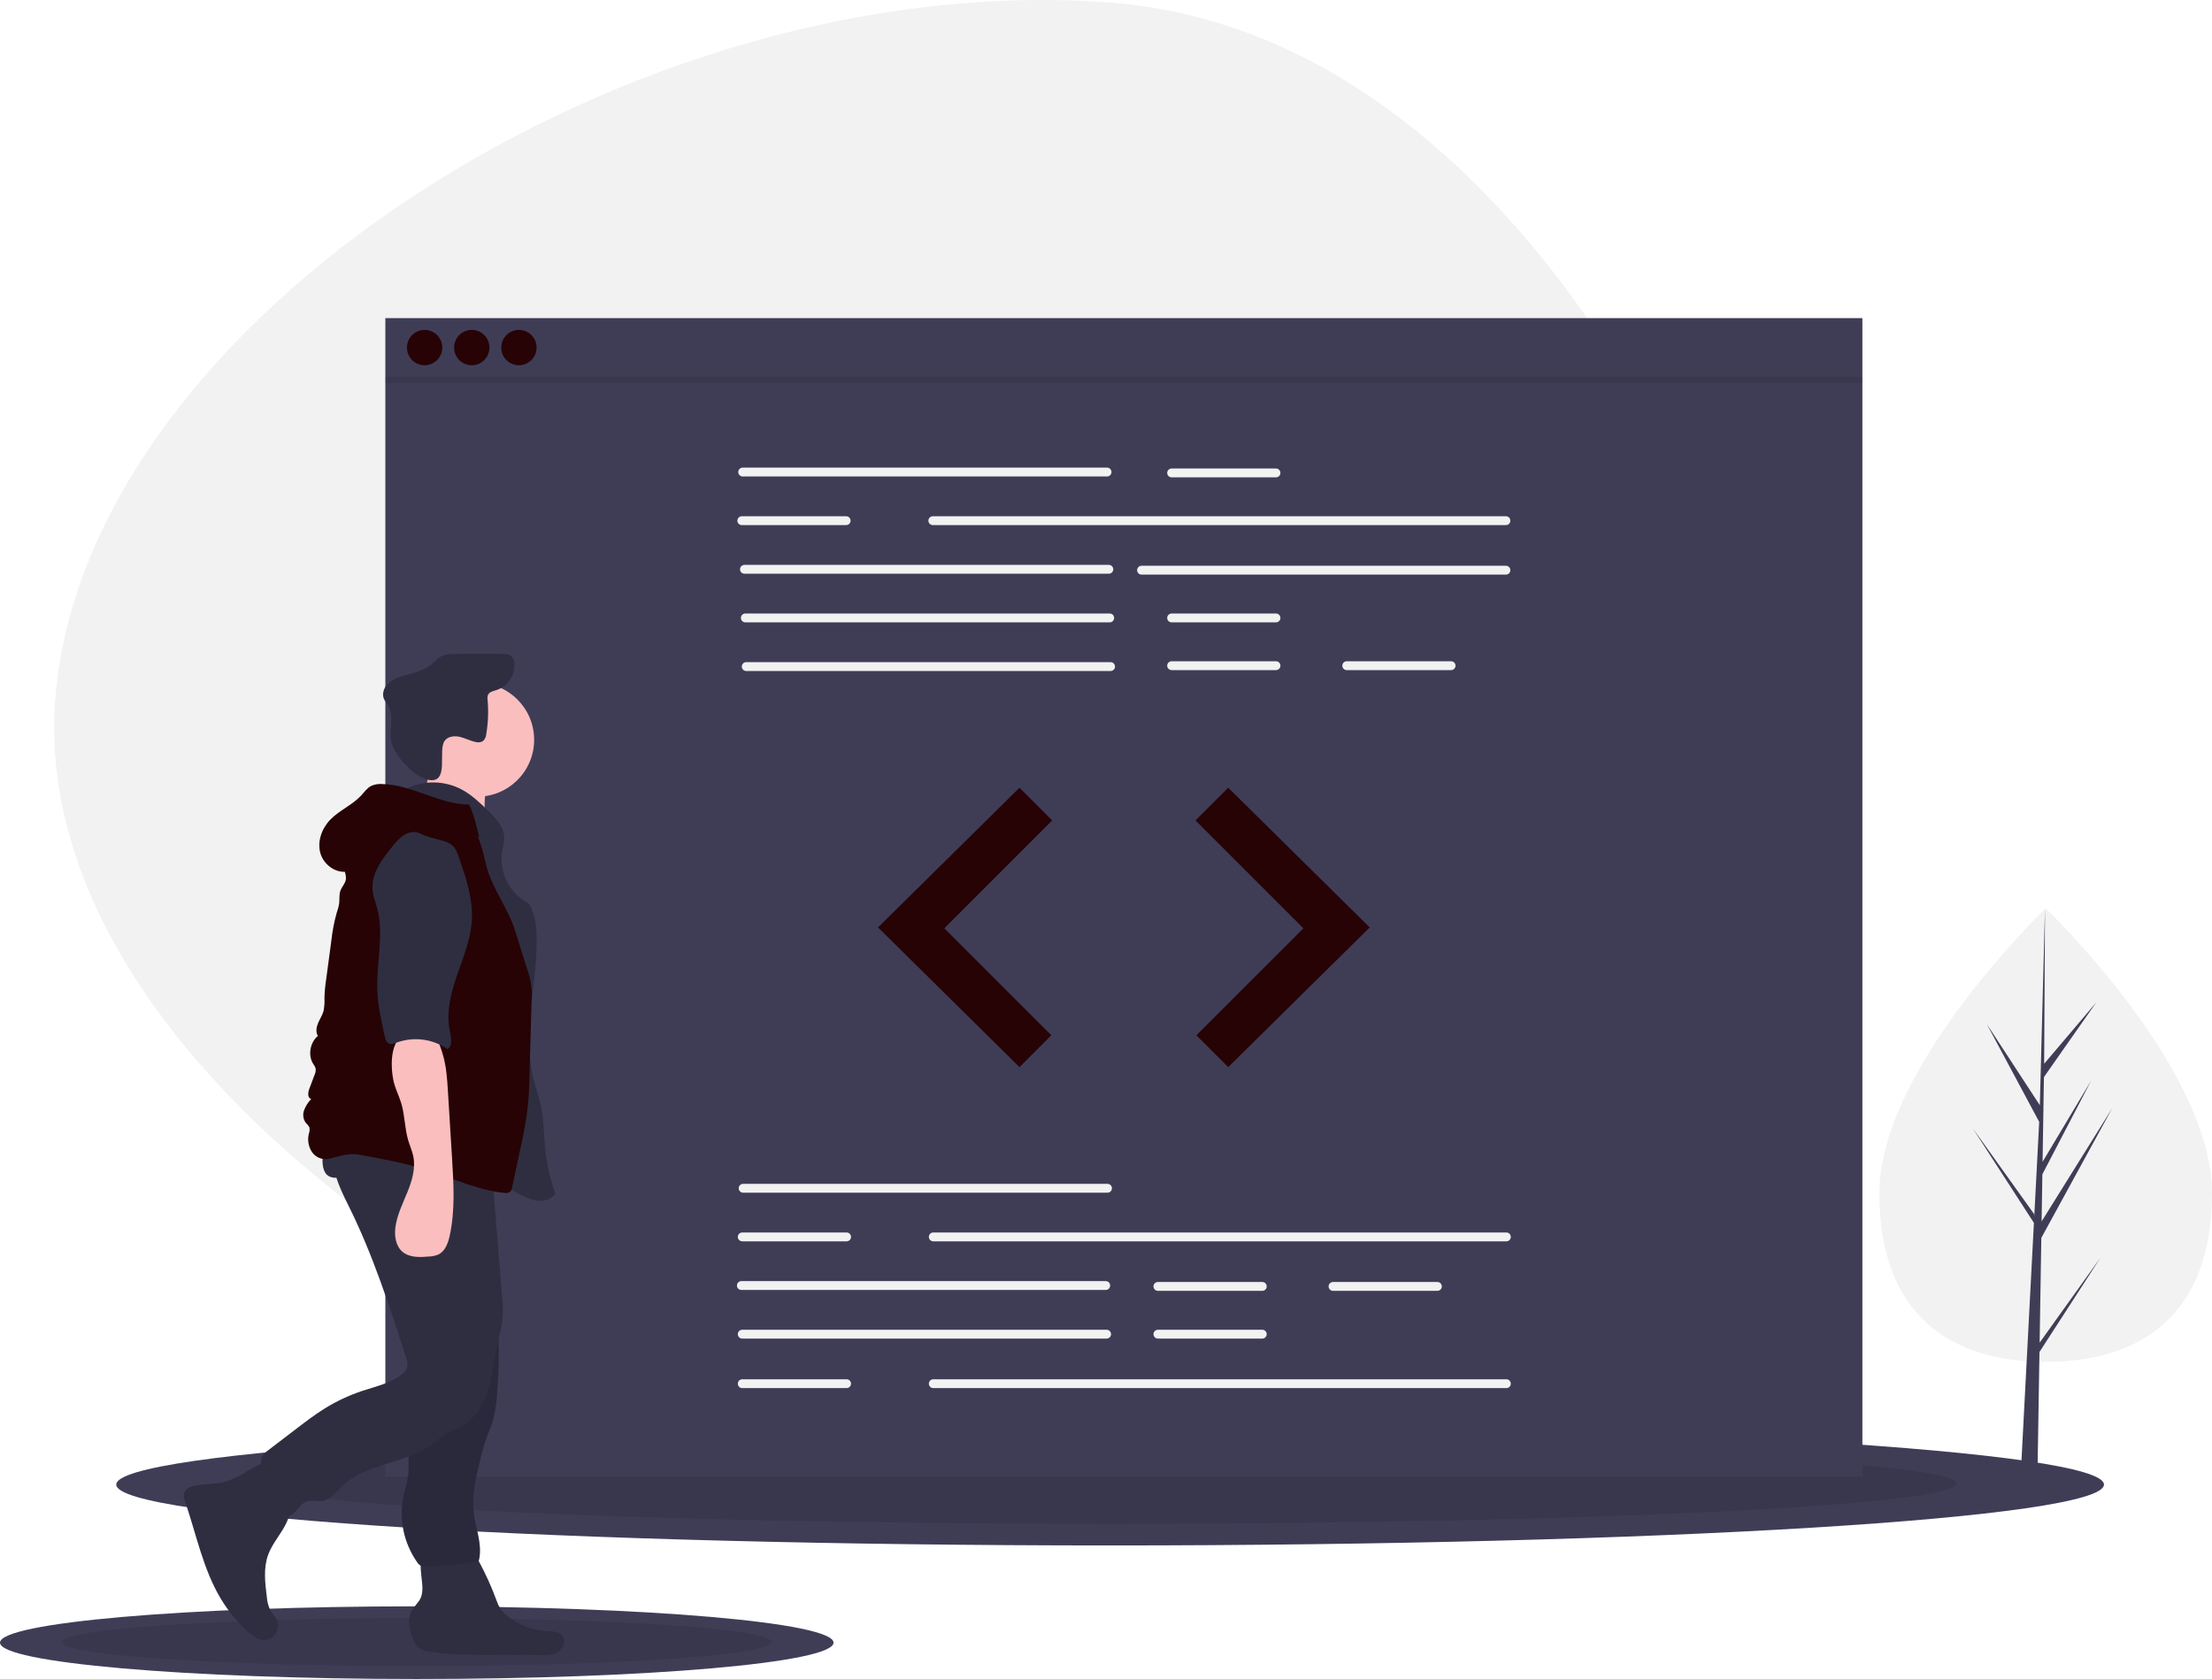
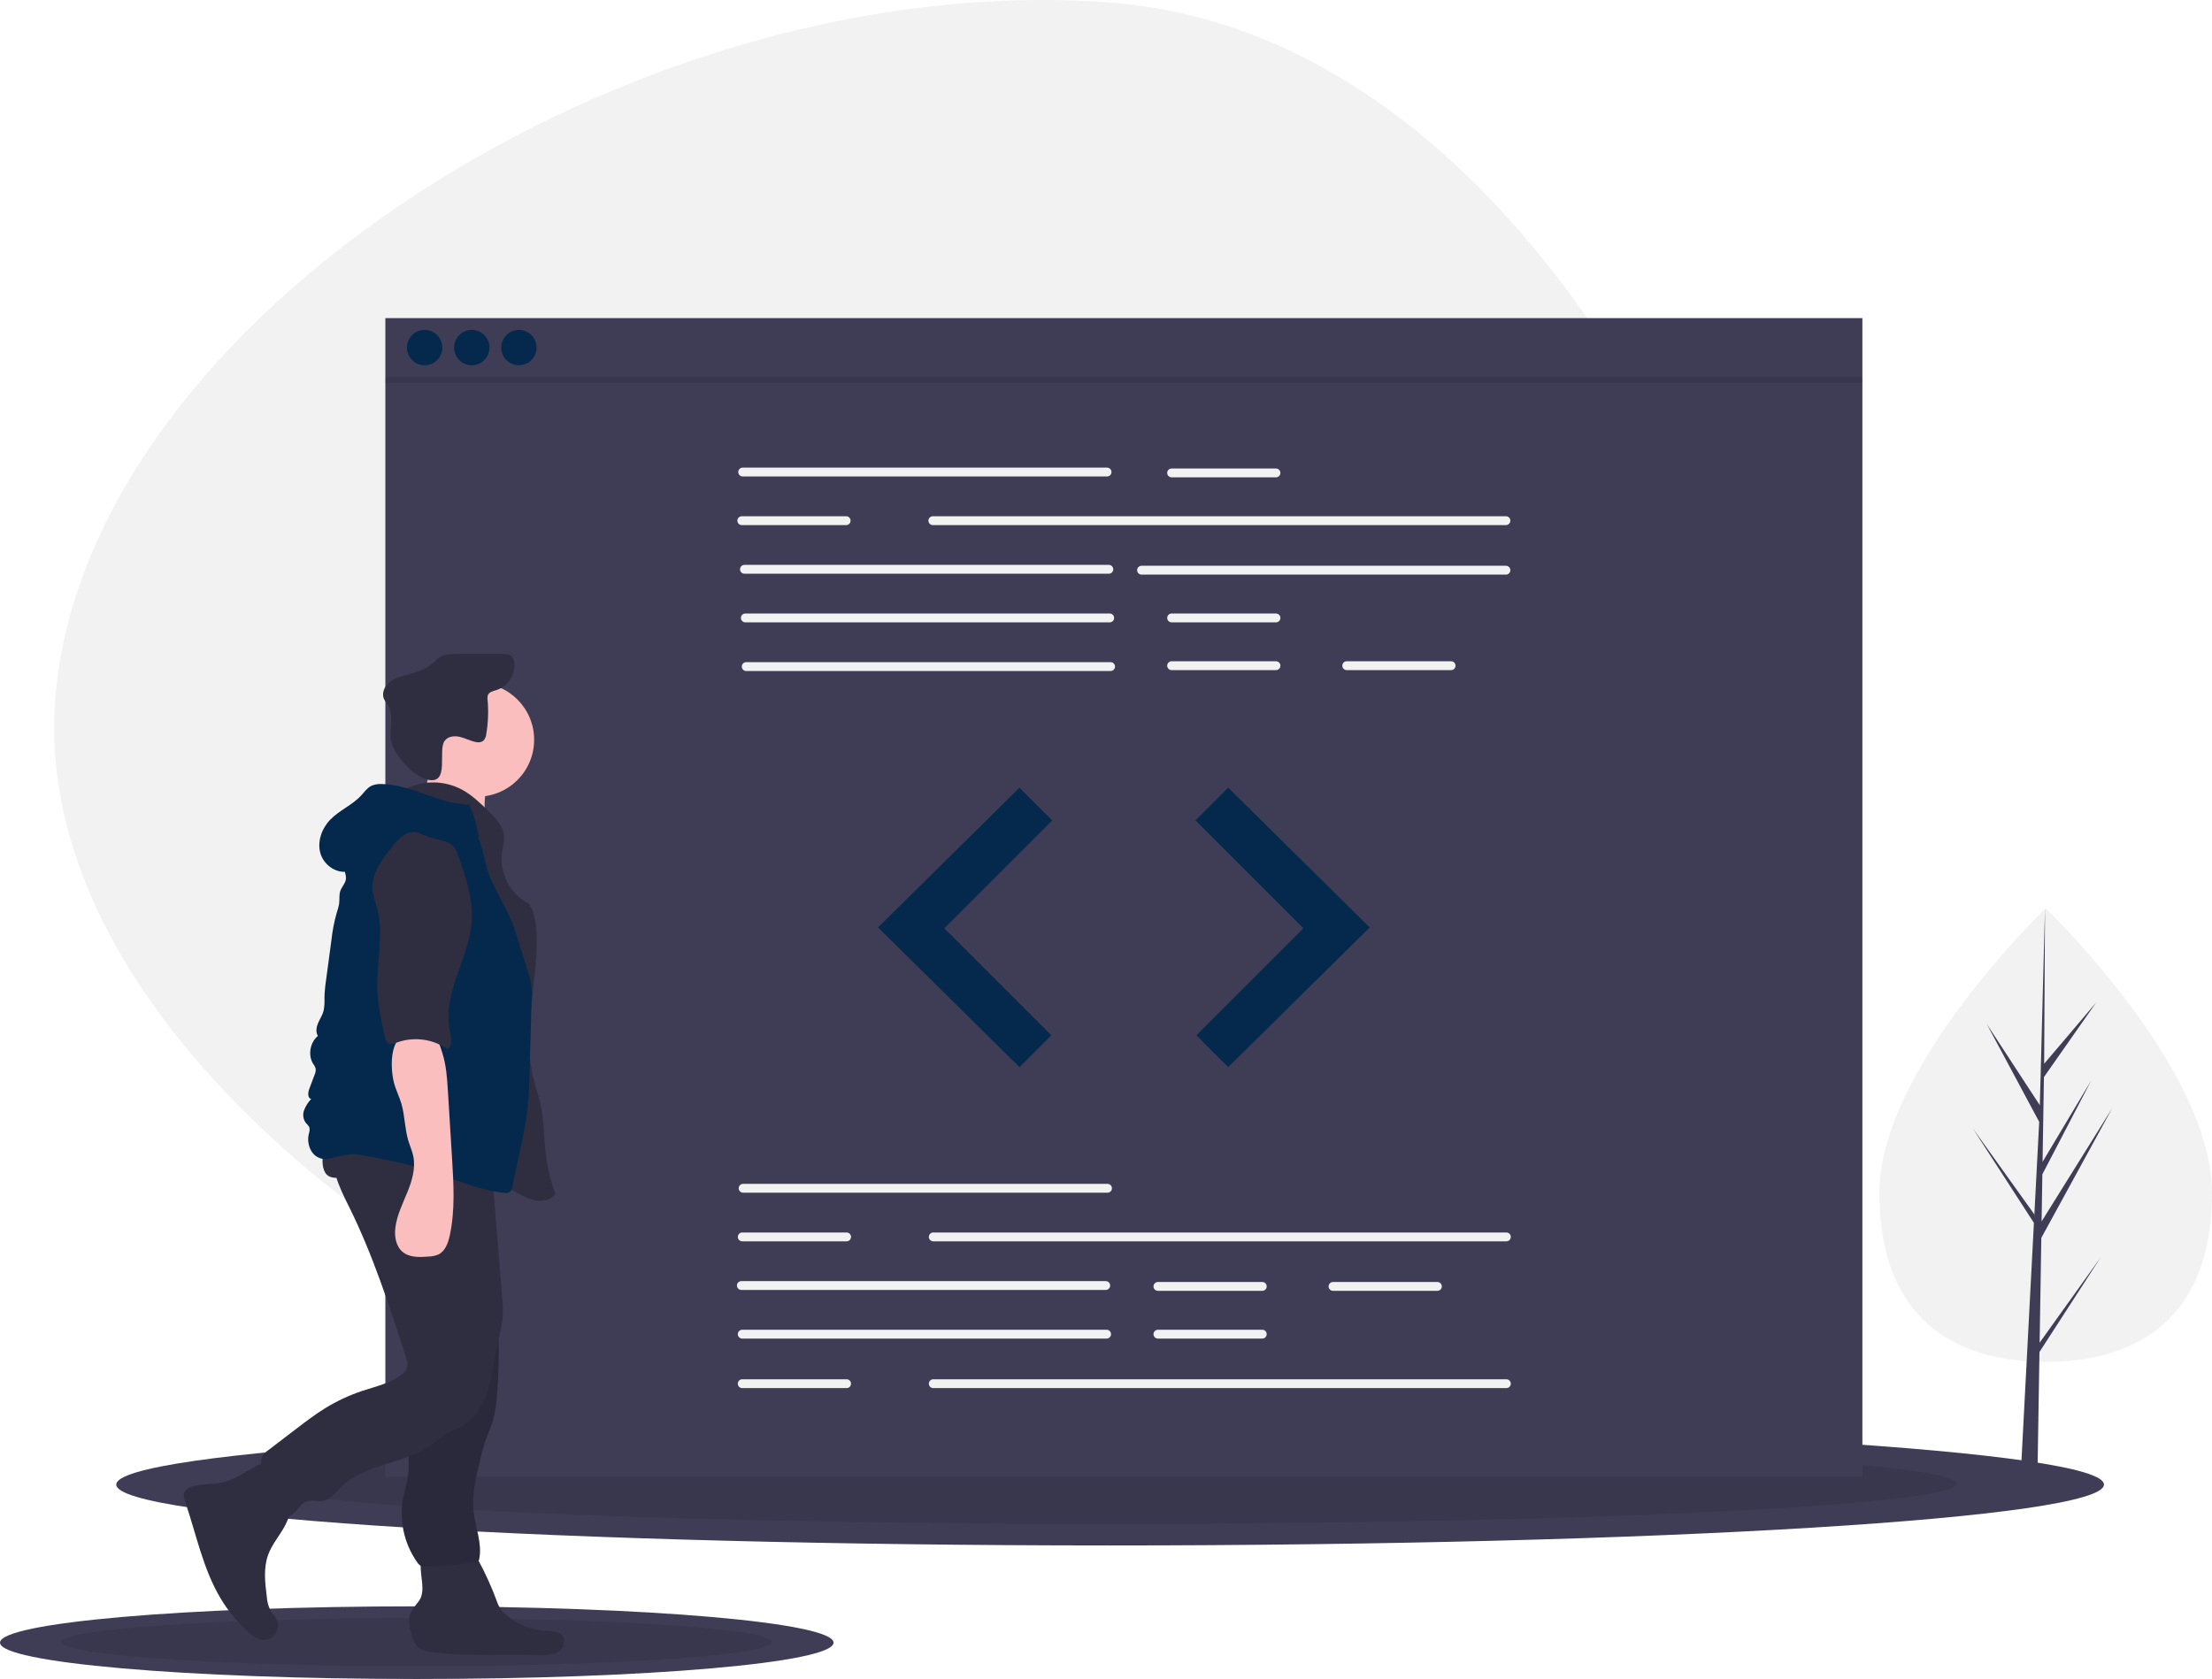
<svg xmlns="http://www.w3.org/2000/svg" data-name="Layer 1" width="1126.194" height="855" viewBox="0 0 1126.194 855">
  <path d="M544.864 755.938C302.465 737.49 13.394 549.672 28.111 356.28S322.797-17.142 565.196 1.305 947.128 381.167 932.41 574.558s-145.148 199.827-387.547 181.38z" fill="#f2f2f2" />
  <ellipse cx="565.194" cy="756" rx="506" ry="31" fill="#3f3d56" />
  <ellipse cx="565.194" cy="755.5" rx="431" ry="20.5" opacity=".1" />
  <ellipse cx="212.194" cy="836.5" rx="212.194" ry="18.5" fill="#3f3d56" />
  <ellipse cx="212.194" cy="836.202" rx="180.742" ry="12.234" opacity=".1" />
  <path fill="#3f3d56" d="M196.194 162h752v590h-752z" />
  <path d="M563.638 242.63H378.12a2.251 2.251 0 110-4.504h185.518a2.251 2.251 0 010 4.503zm203.079 24.765H474.932a2.251 2.251 0 010-4.503h291.785a2.251 2.251 0 110 4.503zM564.539 292.16H379.02a2.251 2.251 0 110-4.502h185.518a2.251 2.251 0 110 4.503zm202.178.45H581.199a2.251 2.251 0 010-4.502h185.518a2.251 2.251 0 110 4.503zm-201.728 24.316H379.471a2.251 2.251 0 010-4.503H564.99a2.251 2.251 0 110 4.503zm.451 24.766H379.921a2.251 2.251 0 010-4.503h185.517a2.251 2.251 0 110 4.503zm84.203-98.612h-53.134a2.251 2.251 0 010-4.503h53.134a2.251 2.251 0 110 4.502zm0 73.846h-53.134a2.251 2.251 0 010-4.503h53.134a2.251 2.251 0 110 4.503zm0 24.316h-53.134a2.251 2.251 0 110-4.503h53.134a2.251 2.251 0 110 4.503zm89.157 0h-53.134a2.251 2.251 0 010-4.503h53.133a2.251 2.251 0 110 4.503zm-307.996-73.847H377.67a2.251 2.251 0 010-4.503h53.134a2.251 2.251 0 010 4.503zM563.863 607.36H378.346a2.251 2.251 0 010-4.502h185.517a2.251 2.251 0 010 4.503zm-.9 49.532H377.445a2.251 2.251 0 110-4.503h185.518a2.251 2.251 0 010 4.503zm.45 24.766H377.895a2.251 2.251 0 110-4.503h185.518a2.251 2.251 0 110 4.503zm79.25-24.316H589.53a2.251 2.251 0 010-4.503h53.133a2.251 2.251 0 010 4.503zm0 24.316H589.53a2.251 2.251 0 010-4.503h53.133a2.251 2.251 0 110 4.503zm89.157-24.316h-53.134a2.251 2.251 0 110-4.503h53.134a2.251 2.251 0 010 4.503zm35.122-25.216H475.157a2.251 2.251 0 010-4.503h291.785a2.251 2.251 0 010 4.503zm-335.913 0h-53.134a2.251 2.251 0 010-4.503h53.134a2.251 2.251 0 010 4.503zm335.913 74.748H475.157a2.251 2.251 0 110-4.503h291.785a2.251 2.251 0 010 4.503zm-335.913 0h-53.134a2.251 2.251 0 110-4.503h53.134a2.251 2.251 0 110 4.503z" fill="#f2f2f2" />
-   <path fill="#270306" d="M519.06 401.13l-72.046 71.145 72.046 71.145 16.21-16.21-54.484-54.485 54.934-54.935-16.66-16.66zm106.267 0l72.046 71.145-72.046 71.145-16.21-16.21 54.485-54.485-54.935-54.935 16.66-16.66z" />
-   <circle cx="216.194" cy="177" r="9" fill="#270306" />
-   <circle cx="240.194" cy="177" r="9" fill="#270306" />
-   <circle cx="264.194" cy="177" r="9" fill="#270306" />
+   <path fill="#04294c" d="M519.06 401.13l-72.046 71.145 72.046 71.145 16.21-16.21-54.484-54.485 54.934-54.935-16.66-16.66zm106.267 0l72.046 71.145-72.046 71.145-16.21-16.21 54.485-54.485-54.935-54.935 16.66-16.66z" />
+   <circle cx="216.194" cy="177" r="9" fill="#04294c" />
+   <circle cx="240.194" cy="177" r="9" fill="#04294c" />
+   <circle cx="264.194" cy="177" r="9" fill="#04294c" />
  <path opacity=".1" d="M196.194 192h752v3h-752z" />
  <path d="M1126.194 607.454c0 63.77-37.911 86.037-84.677 86.037s-84.676-22.266-84.676-86.037 84.676-144.898 84.676-144.898 84.677 81.126 84.677 144.898z" fill="#f2f2f2" />
  <path fill="#3f3d56" d="M1038.433 683.736l.867-53.371 36.091-66.027-35.955 57.655.39-23.998 24.873-47.769-24.77 41.419.701-43.161 26.635-38.031-26.525 31.244.438-79.141-2.753 104.769.226-4.322-27.08-41.451 26.646 49.748-2.523 48.203-.075-1.28-31.219-43.621 31.124 48.141-.315 6.028-.057.091.026.495-6.402 122.296h8.553l1.026-63.168 31.049-48.024-30.971 43.275z" />
  <path d="M122.622 751.091a43.126 43.126 0 01-8.178 3.503c-5.08 1.387-10.508.878-15.638 2.063-2.1.485-4.386 1.499-5.054 3.548-.49 1.504.043 3.127.554 4.624 5.668 16.62 9.085 34.266 18.125 49.32a74.64 74.64 0 0013.992 16.988c2.056 1.852 4.385 3.664 7.136 3.955a7.248 7.248 0 007.37-10.182c-.81-1.801-2.317-3.197-3.289-4.916a18.757 18.757 0 01-1.819-6.99c-.893-7.11-1.754-14.538.71-21.266 1.651-4.512 4.681-8.359 7.206-12.447s4.621-8.772 4.06-13.544c-.384-3.257-1.972-6.237-3.65-9.054-1.682-2.823-5.005-10.409-8.383-11.35-3.507-.979-10.084 4.181-13.142 5.748zm92.435 57.409a14.019 14.019 0 01-.664 4.745c-1.057 2.793-3.68 4.706-5.036 7.367-1.885 3.7-1.03 8.174.218 12.135.783 2.483 1.81 5.067 3.913 6.602a12.893 12.893 0 005.954 1.908c18.036 2.496 36.358 1.064 54.558 1.587 3.317.095 6.83.211 9.725-1.41s4.686-5.697 2.717-8.368c-1.769-2.398-5.265-2.376-8.242-2.517a33.912 33.912 0 01-20.913-8.615 15.112 15.112 0 01-2.934-3.377 20.753 20.753 0 01-1.534-3.517 156.799 156.799 0 00-9.083-20.119c-.98-1.815-2.087-3.705-3.906-4.676a10.323 10.323 0 00-4.24-.926c-4.536-.294-16.283-1.838-19.79 1.69-3.242 3.26-.672 13.351-.743 17.491z" fill="#2f2e41" />
  <circle cx="242.971" cy="376.72" r="28.975" fill="#fbbebe" />
  <path d="M216.806 400.646c-1.724 4.614-4.647 8.947-8.9 11.43l40.074 8.174a42.453 42.453 0 01-.562-17.869 10.3 10.3 0 00.24-4.409c-.754-2.907-4.027-4.306-6.955-4.974-7.314-1.667-13.782-2.561-20.579-5.792-2.077 3.557-1.787 9.34-3.318 13.44z" fill="#fbbebe" />
  <path d="M207.57 401.227a31.338 31.338 0 0127.314.714c5.138 2.707 9.392 6.794 13.571 10.826 3.853 3.717 7.963 7.972 8.236 13.319.133 2.59-.676 5.122-1.084 7.683a25.766 25.766 0 0013.78 26.47c3.184 5.303 3.84 11.729 3.89 17.914.185 23.436-7.21 47.16-1.93 69.995 1.239 5.362 3.16 10.554 4.231 15.952 1.387 6.99 1.319 14.18 2.044 21.27a95.266 95.266 0 005.114 22.495c-1.744 2.774-5.374 3.837-8.643 3.613s-6.325-1.644-9.242-3.136c-14.123-7.227-27.059-16.757-41.687-22.9-9.677-4.063-19.987-6.595-29.376-11.288s-18.12-12.142-20.99-22.238c-1.241-4.365-1.318-8.965-1.385-13.503-.286-19.114-.55-38.436 3.61-57.094 3.669-16.453 10.741-32.194 12.284-48.98.502-5.465.513-11.314 3.566-15.874 4.315-6.445 13.632-8.114 16.698-15.238z" fill="#2f2e41" />
  <path d="M226.492 377.13c1.707-2.228 5-2.531 7.727-1.872s5.243 2.064 7.998 2.598a4.675 4.675 0 003.743-.526 5.444 5.444 0 001.616-3.57 68.163 68.163 0 00.67-17.38 5.147 5.147 0 01.16-2.438c.681-1.643 2.762-2.034 4.461-2.562a13.316 13.316 0 009.013-13.633 5.42 5.42 0 00-1.657-3.74c-1.175-.958-2.82-1.017-4.336-1.029q-11.683-.094-23.366.006c-2.883.024-5.91.095-8.41 1.532-1.847 1.063-3.221 2.773-4.88 4.112-4.326 3.491-10.178 4.201-15.441 5.99a15.308 15.308 0 00-6.768 4.036c-1.75 2-2.592 4.974-1.492 7.393a26.252 26.252 0 001.886 2.904c3.105 4.964 1.038 11.403 1.502 17.24.579 7.288 11.365 19.111 18.679 20.836 11.807 2.784 4.986-15.113 8.895-19.898zm-16.358 319.553c.745 5.321 1.701 10.661 1.446 16.029-.357 7.493-3.06 14.714-3.56 22.2-.372 5.59.49 11.241-.286 16.79-.497 3.554-1.656 6.979-2.373 10.494a43.395 43.395 0 006.973 33.266 5.448 5.448 0 002.024 1.96 5.714 5.714 0 002.507.333 179.947 179.947 0 0025.17-2.288 2.414 2.414 0 001.617-.713 2.266 2.266 0 00.35-.954c1.545-7.936-1.976-15.893-2.871-23.928-.956-8.58 1.103-17.178 3.146-25.565a113.548 113.548 0 013.467-12.228c.988-2.697 2.181-5.32 3.037-8.063a61.46 61.46 0 002.202-13.202q.892-10.575.945-21.2a88.958 88.958 0 00-1.665-20.01c-1.878-8.337-5.724-16.08-9.536-23.73a15.029 15.029 0 00-5.618 2.67 125.38 125.38 0 01-15.35 8.481c-3.567 1.657-10.522 2.834-12.786 6.286-2.232 3.405-.792 10.35-.621 14.106q.439 9.667 1.782 19.266z" fill="#2f2e41" />
  <path d="M210.134 696.683c.745 5.321 1.701 10.661 1.446 16.029-.357 7.493-3.06 14.714-3.56 22.2-.372 5.59.49 11.241-.286 16.79-.497 3.554-1.656 6.979-2.373 10.494a43.395 43.395 0 006.973 33.266 5.448 5.448 0 002.024 1.96 5.714 5.714 0 002.507.333 179.947 179.947 0 0025.17-2.288 2.414 2.414 0 001.617-.713 2.266 2.266 0 00.35-.954c1.545-7.936-1.976-15.893-2.871-23.928-.956-8.58 1.103-17.178 3.146-25.565a113.548 113.548 0 013.467-12.228c.988-2.697 2.181-5.32 3.037-8.063a61.46 61.46 0 002.202-13.202q.892-10.575.945-21.2a88.958 88.958 0 00-1.665-20.01c-1.878-8.337-5.724-16.08-9.536-23.73a15.029 15.029 0 00-5.618 2.67 125.38 125.38 0 01-15.35 8.481c-3.567 1.657-10.522 2.834-12.786 6.286-2.232 3.405-.792 10.35-.621 14.106q.439 9.667 1.782 19.266z" opacity=".1" />
  <path d="M170.961 583.018c-3.848 10.36 1.808 21.554 6.722 31.452 12.106 24.386 20.513 50.408 28.875 76.317.626 1.941 1.252 4.059.554 5.975a7.825 7.825 0 01-2.822 3.347c-5.766 4.379-13.107 5.938-19.975 8.23a90.184 90.184 0 00-18.943 8.88c-4.976 3.083-9.639 6.643-14.291 10.197l-14.812 11.312a9.903 9.903 0 00-2.476 2.397c-1.429 2.241-.844 5.167-.132 7.728a131.432 131.432 0 007.252 19.792 6.911 6.911 0 002.63 3.447c2.312 1.242 5.14-.405 6.905-2.347s3.292-4.36 5.78-5.193c2.487-.833 5.223.176 7.819-.189 4.198-.59 6.986-4.457 10.012-7.426 12.366-12.131 33.01-11.251 46.613-21.977a59.228 59.228 0 016.23-4.868c2.3-1.36 4.908-2.105 7.294-3.307 7.257-3.654 11.819-11.208 14.262-18.957s3.141-15.928 4.897-23.86c.908-4.101 2.103-8.158 2.507-12.339a66.094 66.094 0 00-.253-11.666l-4.908-60.715c-.4-4.943-.8-9.893-1.576-14.79-14.577.52-29.143 1.107-43.728 1.28-11.605.136-23.424.948-34.436-2.72z" fill="#2f2e41" />
  <path d="M165.602 597.221c1.978 3.18 6.79 3.114 10.105 1.37s5.889-4.672 9.21-6.4c4.464-2.323 9.747-2.236 14.777-2.094 7.963.225 16.025.465 23.687 2.647 7.924 2.257 15.64 6.603 23.834 5.736 1.425-.15 2.985-.56 3.76-1.765a5.544 5.544 0 00.62-2.836l.268-7.159a6.464 6.464 0 00-.57-3.625 6.082 6.082 0 00-2.716-2.08c-11.663-5.646-24.964-6.697-37.915-7.14q-9.874-.34-19.757-.28c-5.591.035-12.303-.774-17.739.72-7.295 2.005-11.265 16.954-7.563 22.906z" fill="#2f2e41" />
-   <path d="M238.84 409.726c-15.283-.136-29.132-10.223-44.413-10.469a11.514 11.514 0 00-5.392.93c-2.13 1.073-3.53 3.147-5.147 4.9-4.518 4.892-11.061 7.504-15.703 12.28-4.352 4.478-6.773 11.15-5.055 17.153s8.204 10.609 14.28 9.165a36.8 36.8 0 0114.336-19.479 72.887 72.887 0 0111.206-5.882c6.868-3.112 14.547-6.283 21.718-3.95a30.638 30.638 0 017.409 4.04l11.954 8.03c-1.393-5.494-2.646-11.656-5.194-16.718z" fill="#270306" />
-   <path d="M175.65 438.374c-2.03 2.532.893 6.2.446 9.413-.298 2.135-2.055 3.766-2.786 5.793-.758 2.1-.356 4.427-.644 6.642a28.489 28.489 0 01-1.275 4.73 84.975 84.975 0 00-2.686 14.025l-2.675 19.975a75.681 75.681 0 00-.846 9.078 27.107 27.107 0 01-.452 6.787c-.592 2.183-1.904 4.093-2.786 6.176s-1.292 4.602-.1 6.524c-3.991 3.325-5.178 9.854-2.387 14.235a7.9 7.9 0 011.23 2.265 5.82 5.82 0 01-.542 3.34l-2.704 7.207c-.693 1.845-.912 4.653 1.013 5.074a17.006 17.006 0 00-3.651 5.767 6.866 6.866 0 00.972 6.506 8.289 8.289 0 011.695 2.056 5.473 5.473 0 01-.196 3.243 11.906 11.906 0 001.473 9.334 8.371 8.371 0 008.418 3.608c5.41-1.22 10.273-3.147 15.728-2.146 11.746 2.156 23.53 4.32 34.906 7.952 12.984 4.146 25.556 10.225 39.126 11.5a3.798 3.798 0 002.617-.406 3.93 3.93 0 001.21-2.488l4.194-19.665a202.363 202.363 0 003.855-22.027c.477-4.781.613-9.59.75-14.393l1.08-38.23a38.197 38.197 0 00-2.2-16.62l-6.218-19.848c-3.548-11.327-11.687-21.372-14.585-32.882-1.834-7.285-3.19-15.103-8.108-20.781-7.013-8.095-19.145-9.354-29.764-7.962-4.797.628-9.636 1.714-13.785 4.201-4.798 2.877-8.333 7.41-11.753 11.837-2.818 3.649-5.687 6.582-8.57 10.18z" fill="#270306" />
+   <path d="M238.84 409.726c-15.283-.136-29.132-10.223-44.413-10.469a11.514 11.514 0 00-5.392.93c-2.13 1.073-3.53 3.147-5.147 4.9-4.518 4.892-11.061 7.504-15.703 12.28-4.352 4.478-6.773 11.15-5.055 17.153s8.204 10.609 14.28 9.165a36.8 36.8 0 0114.336-19.479 72.887 72.887 0 0111.206-5.882c6.868-3.112 14.547-6.283 21.718-3.95a30.638 30.638 0 017.409 4.04l11.954 8.03c-1.393-5.494-2.646-11.656-5.194-16.718z" fill="#04294c" />
+   <path d="M175.65 438.374c-2.03 2.532.893 6.2.446 9.413-.298 2.135-2.055 3.766-2.786 5.793-.758 2.1-.356 4.427-.644 6.642a28.489 28.489 0 01-1.275 4.73 84.975 84.975 0 00-2.686 14.025l-2.675 19.975a75.681 75.681 0 00-.846 9.078 27.107 27.107 0 01-.452 6.787c-.592 2.183-1.904 4.093-2.786 6.176s-1.292 4.602-.1 6.524c-3.991 3.325-5.178 9.854-2.387 14.235a7.9 7.9 0 011.23 2.265 5.82 5.82 0 01-.542 3.34l-2.704 7.207c-.693 1.845-.912 4.653 1.013 5.074a17.006 17.006 0 00-3.651 5.767 6.866 6.866 0 00.972 6.506 8.289 8.289 0 011.695 2.056 5.473 5.473 0 01-.196 3.243 11.906 11.906 0 001.473 9.334 8.371 8.371 0 008.418 3.608c5.41-1.22 10.273-3.147 15.728-2.146 11.746 2.156 23.53 4.32 34.906 7.952 12.984 4.146 25.556 10.225 39.126 11.5a3.798 3.798 0 002.617-.406 3.93 3.93 0 001.21-2.488l4.194-19.665a202.363 202.363 0 003.855-22.027c.477-4.781.613-9.59.75-14.393l1.08-38.23a38.197 38.197 0 00-2.2-16.62l-6.218-19.848c-3.548-11.327-11.687-21.372-14.585-32.882-1.834-7.285-3.19-15.103-8.108-20.781-7.013-8.095-19.145-9.354-29.764-7.962-4.797.628-9.636 1.714-13.785 4.201-4.798 2.877-8.333 7.41-11.753 11.837-2.818 3.649-5.687 6.582-8.57 10.18z" fill="#04294c" />
  <path d="M200.444 550.823c.875 3.773 2.712 7.252 3.837 10.957 1.884 6.21 1.725 12.896 3.605 19.106.79 2.606 1.933 5.109 2.5 7.773 1.32 6.21-.608 12.635-3.004 18.515s-5.313 11.678-6.09 17.98c-.549 4.438.238 9.45 3.66 12.33 3.551 2.99 8.712 2.788 13.338 2.39a14.016 14.016 0 004.841-1.008c3.538-1.673 5.028-5.86 5.855-9.685 2.771-12.819 1.98-26.106 1.174-39.196l-2.106-34.235c-.405-6.59-.84-13.318-2.87-19.646-.74-2.302-2.027-6.954-4.13-8.424-2.082-1.455-8.03-1.52-10.608-1.641-12.098-.569-11.963 16.317-10.002 24.784z" fill="#fbbebe" />
  <path d="M213.848 424.423c-2.47-1.293-5.583-.736-7.972.705a24.568 24.568 0 00-5.972 5.798c-5.338 6.517-10.99 13.995-10.198 22.382.296 3.145 1.5 6.12 2.317 9.172 3.58 13.38-.379 27.53.075 41.373.263 7.999 2.003 15.867 3.737 23.68.353 1.594.92 3.44 2.462 3.977 1.16.403 2.41-.115 3.558-.551a28.371 28.371 0 0125.963 3.272c2.865-1.529 1.791-6.363 1.149-9.546-1.909-9.457.682-19.214 3.828-28.335s6.91-18.23 7.432-27.865c.59-10.916-3.029-21.57-6.6-31.903-.78-2.255-1.631-4.62-3.438-6.178a13.665 13.665 0 00-5.203-2.377c-3.793-1.121-7.634-1.769-11.138-3.604z" fill="#2f2e41" />
</svg>
